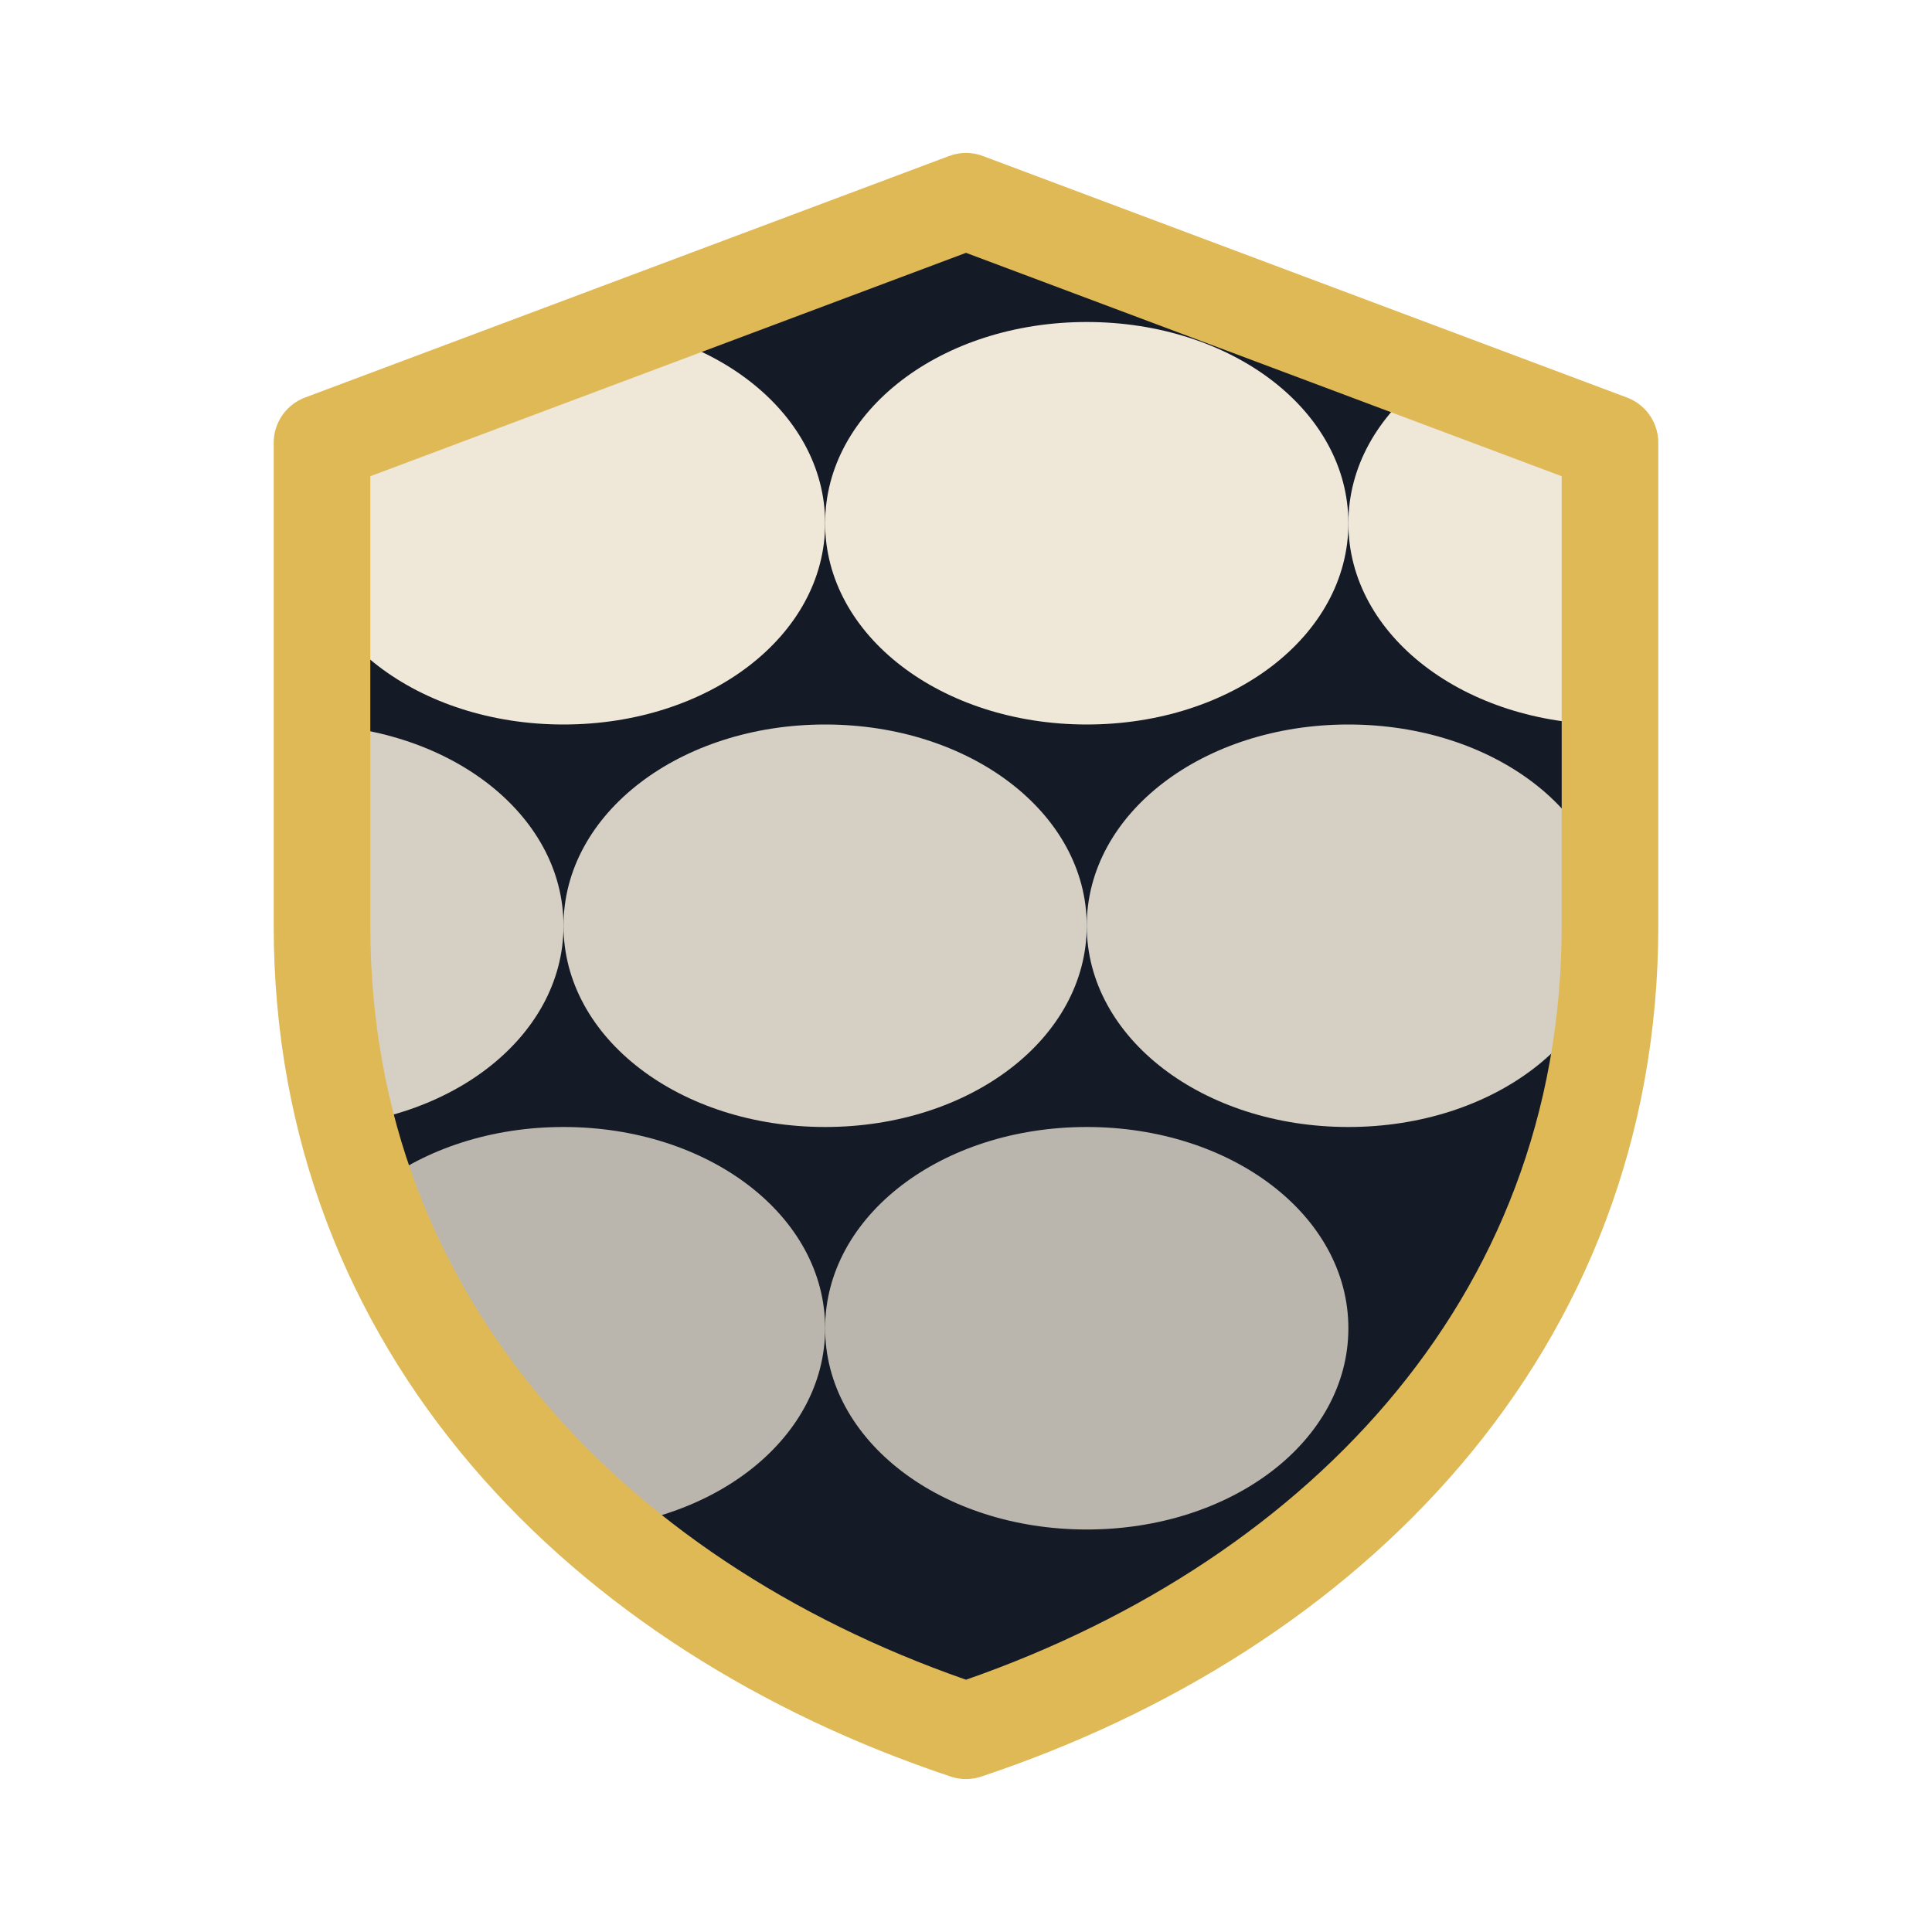
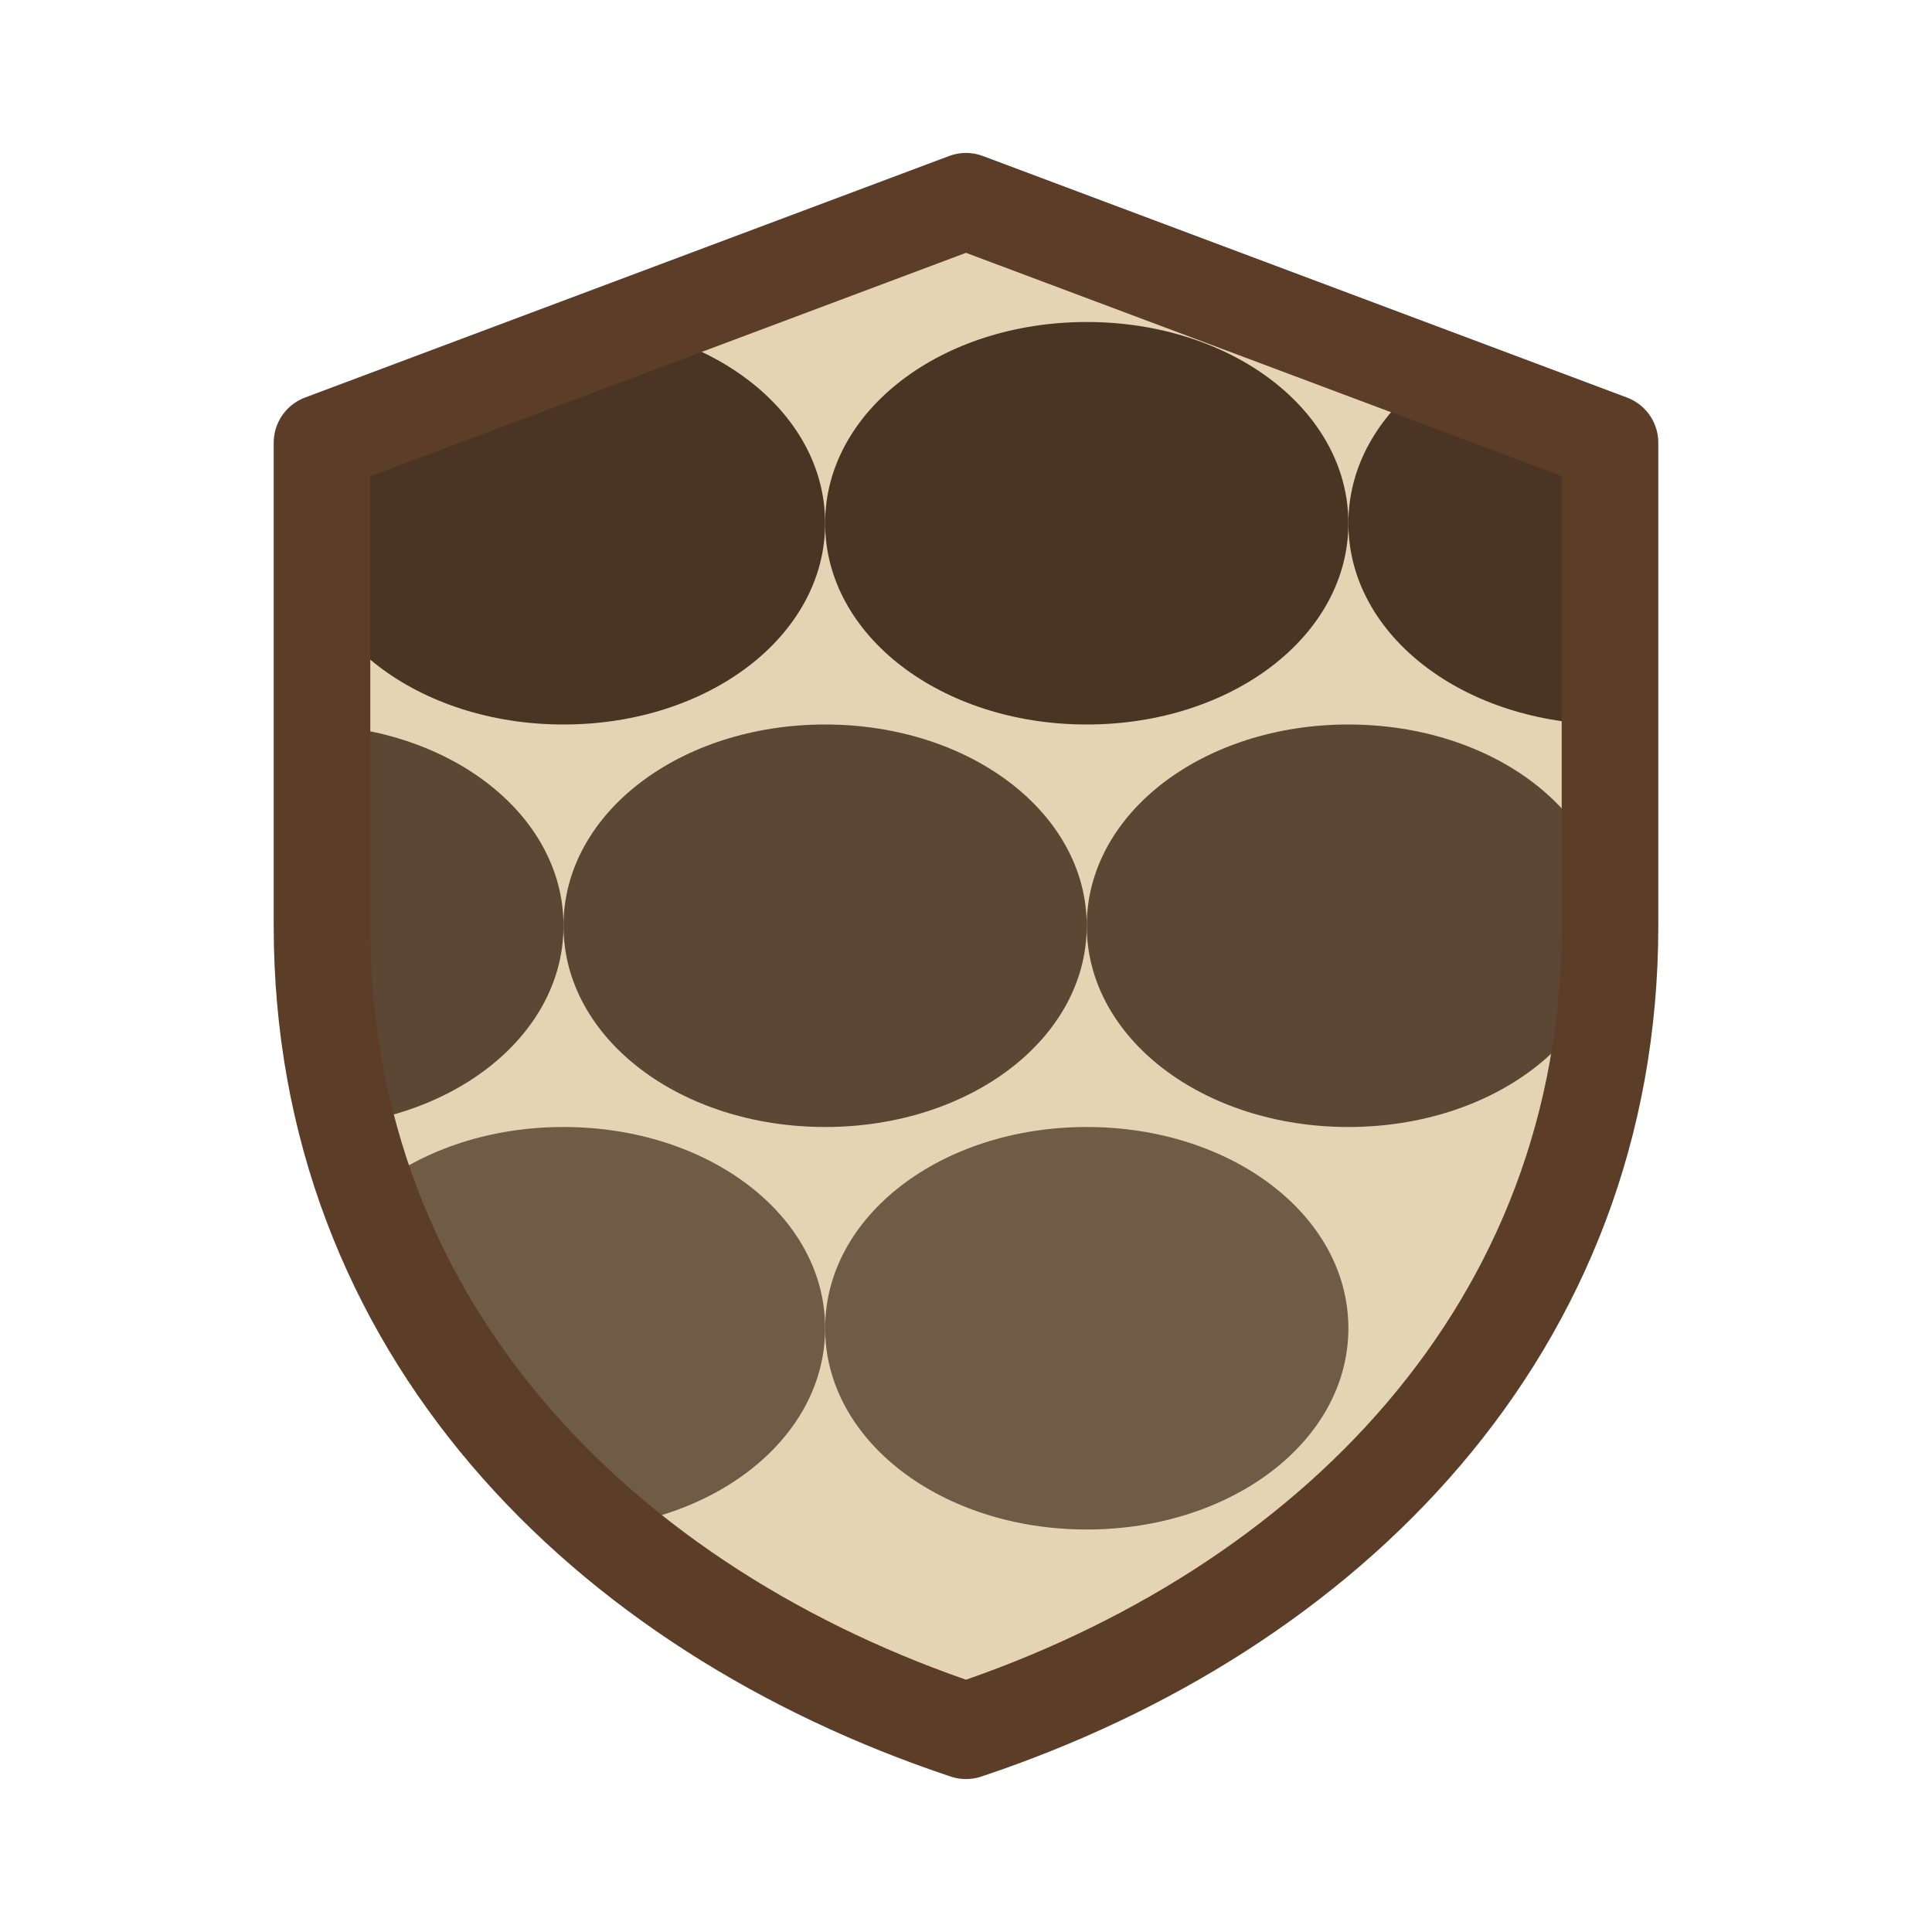
<svg xmlns="http://www.w3.org/2000/svg" viewBox="0 0 48 48" fill="none" aria-hidden="true" focusable="false">
  <defs>
    <clipPath id="iron-shield">
      <path d="M24 5l16 6v12c0 10-7 17-16 20C15 40 8 33 8 23V11Z" />
    </clipPath>
  </defs>
-   <path d="M24 5l16 6v12c0 10-7 17-16 20C15 40 8 33 8 23V11Z" fill="#151a27" />
-   <g clip-path="url(#iron-shield)" fill="#efe7d8">
+   <path d="M24 5l16 6v12c0 10-7 17-16 20C15 40 8 33 8 23V11Z" fill="#e4d4b4" />
+   <g clip-path="url(#iron-shield)" fill="#4a3423">
    <path d="M14 8c3.6 0 6.5 2.2 6.5 5s-2.9 5-6.5 5-6.5-2.2-6.5-5 2.9-5 6.5-5Z" />
    <path d="M27 8c3.6 0 6.5 2.2 6.5 5s-2.9 5-6.5 5-6.5-2.2-6.5-5 2.9-5 6.5-5Z" />
    <path d="M40 8c3.6 0 6.5 2.2 6.5 5s-2.9 5-6.5 5-6.5-2.2-6.5-5 2.9-5 6.5-5Z" />
    <path d="M20.5 18c3.6 0 6.5 2.2 6.5 5s-2.9 5-6.5 5-6.5-2.2-6.5-5 2.9-5 6.5-5Z" opacity=".88" />
    <path d="M33.5 18c3.6 0 6.5 2.2 6.5 5s-2.9 5-6.5 5-6.5-2.2-6.5-5 2.9-5 6.5-5Z" opacity=".88" />
    <path d="M7.5 18c3.6 0 6.5 2.2 6.5 5s-2.9 5-6.5 5S1 25.8 1 23s2.9-5 6.5-5Z" opacity=".88" />
    <path d="M14 28c3.6 0 6.5 2.2 6.5 5s-2.9 5-6.5 5-6.5-2.2-6.5-5 2.9-5 6.5-5Z" opacity=".76" />
    <path d="M27 28c3.6 0 6.5 2.2 6.5 5s-2.9 5-6.5 5-6.5-2.2-6.5-5 2.9-5 6.5-5Z" opacity=".76" />
  </g>
-   <path d="M24 5l16 6v12c0 10-7 17-16 20C15 40 8 33 8 23V11Z" stroke="#dfb956" stroke-width="2.4" stroke-linejoin="round" />
+   <path d="M24 5l16 6v12c0 10-7 17-16 20C15 40 8 33 8 23V11Z" stroke="#5c3d28" stroke-width="2.4" stroke-linejoin="round" />
</svg>
